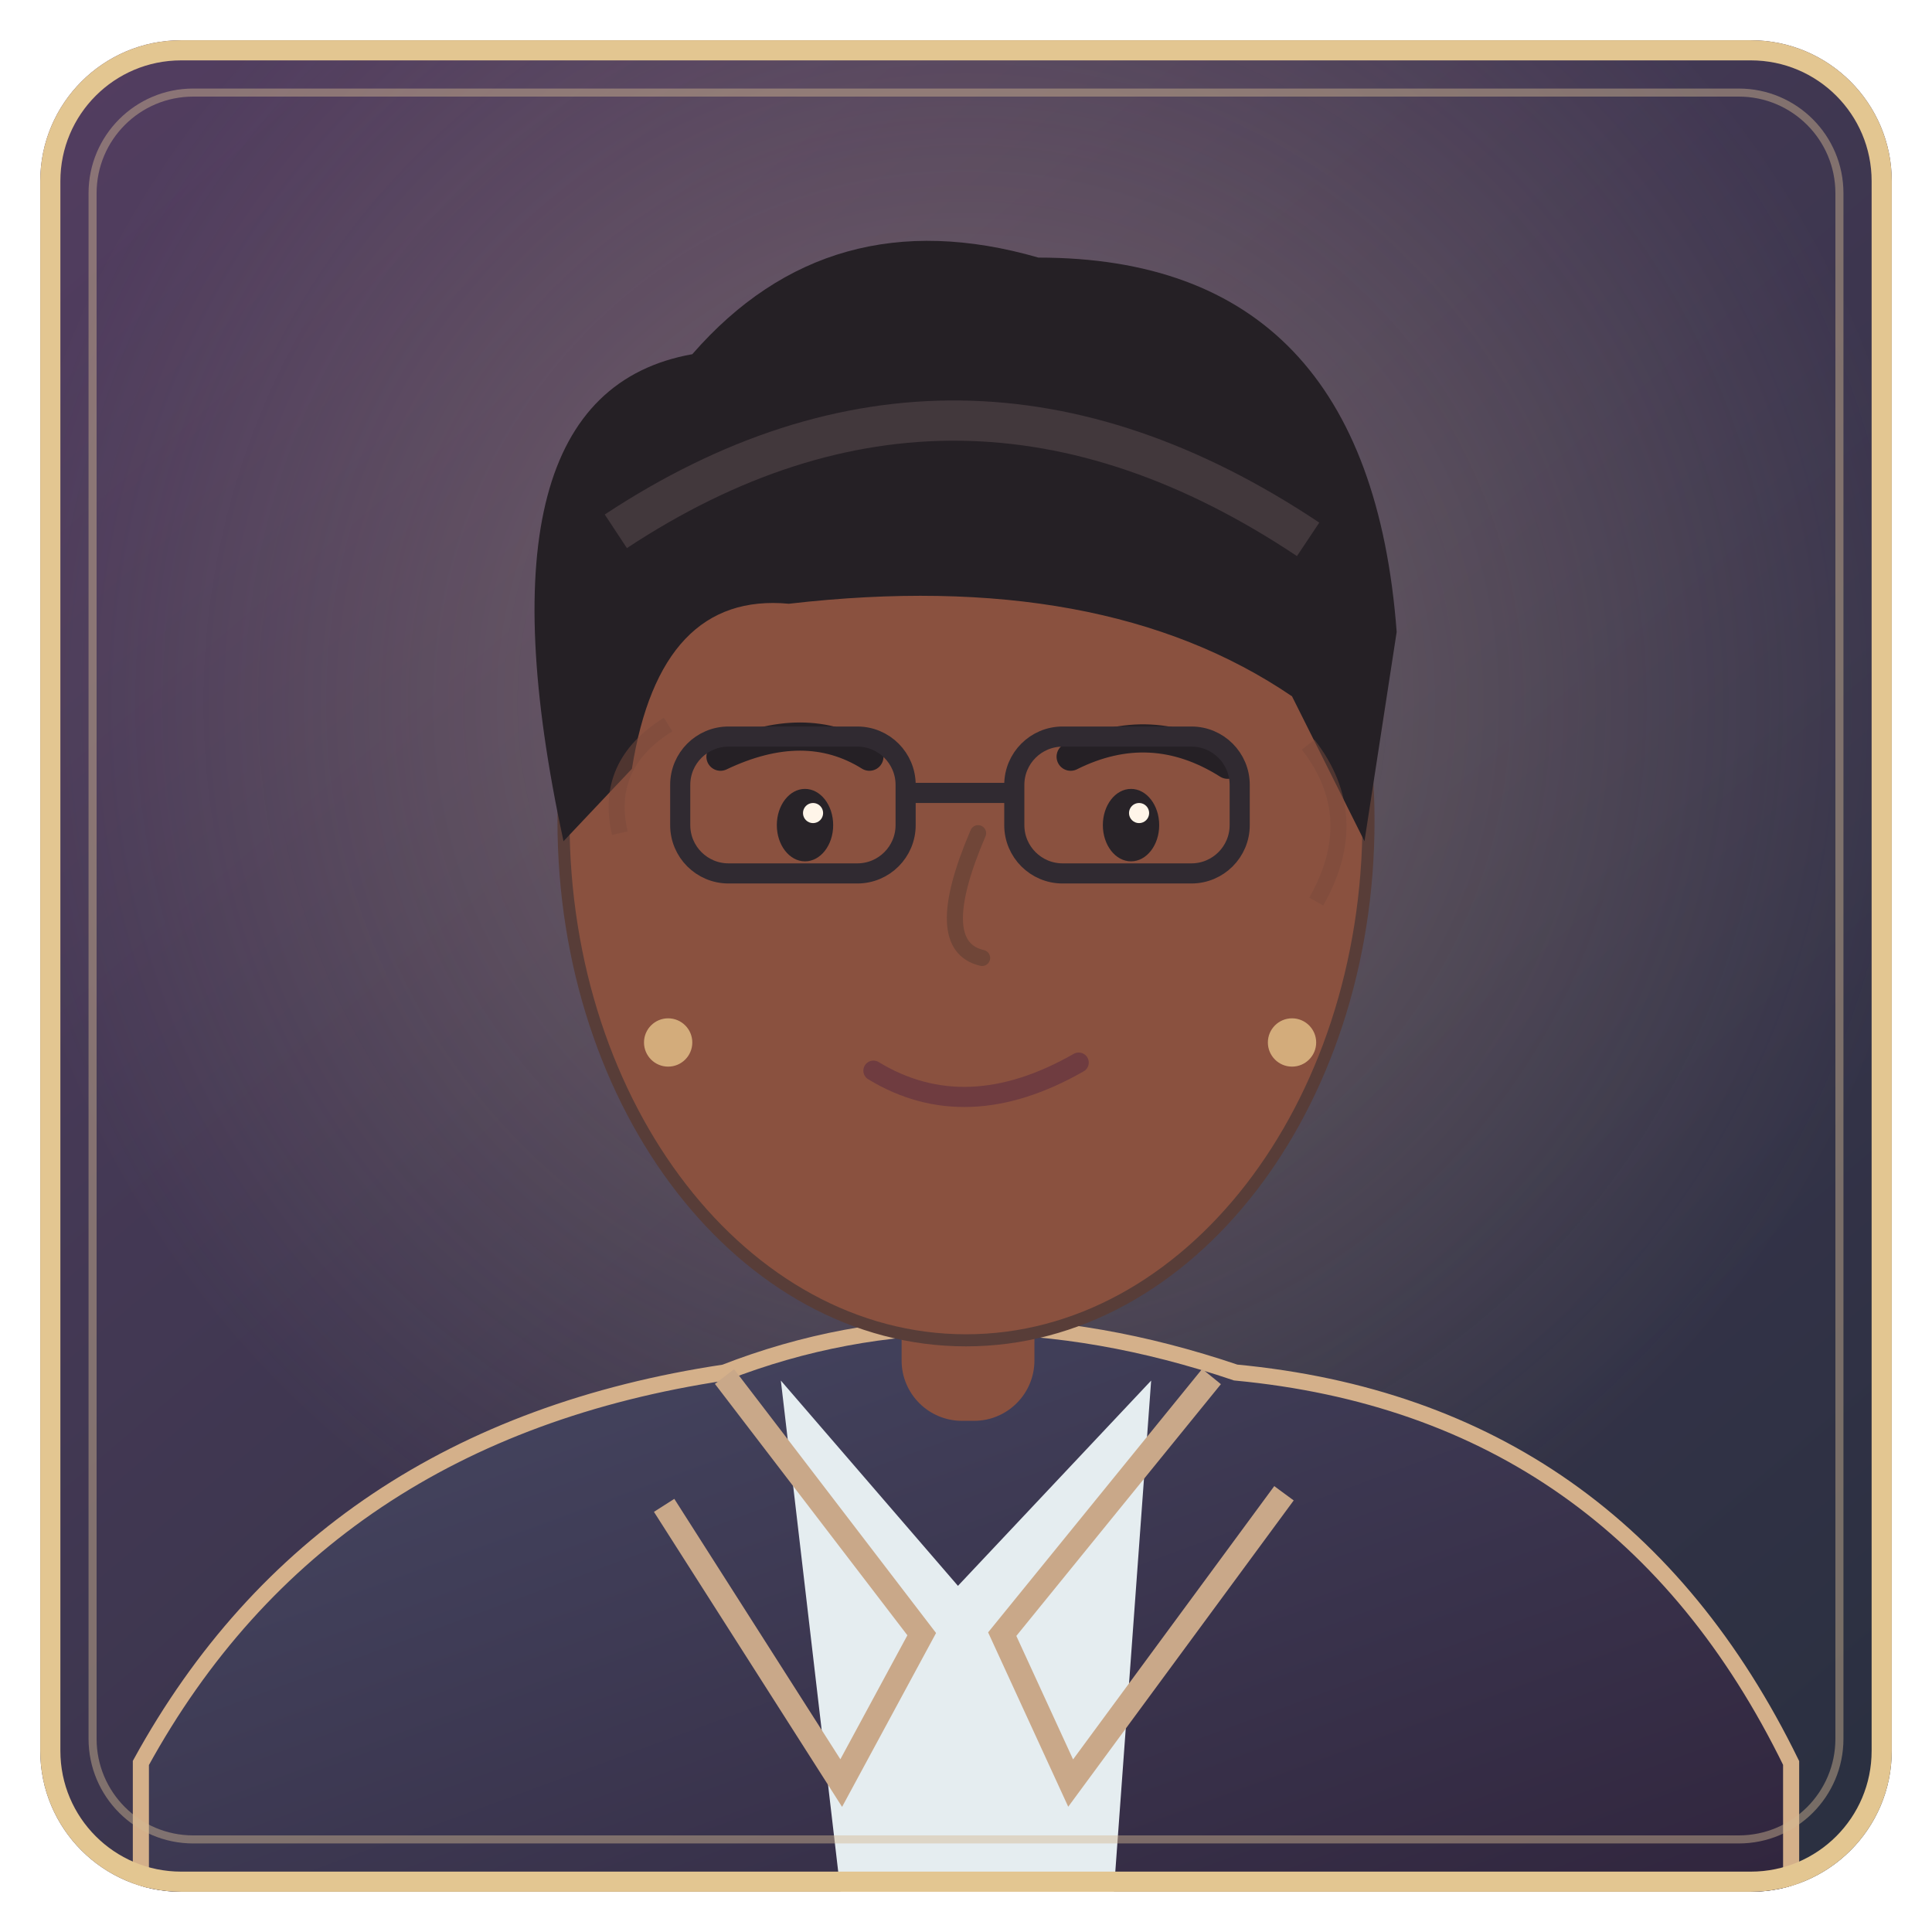
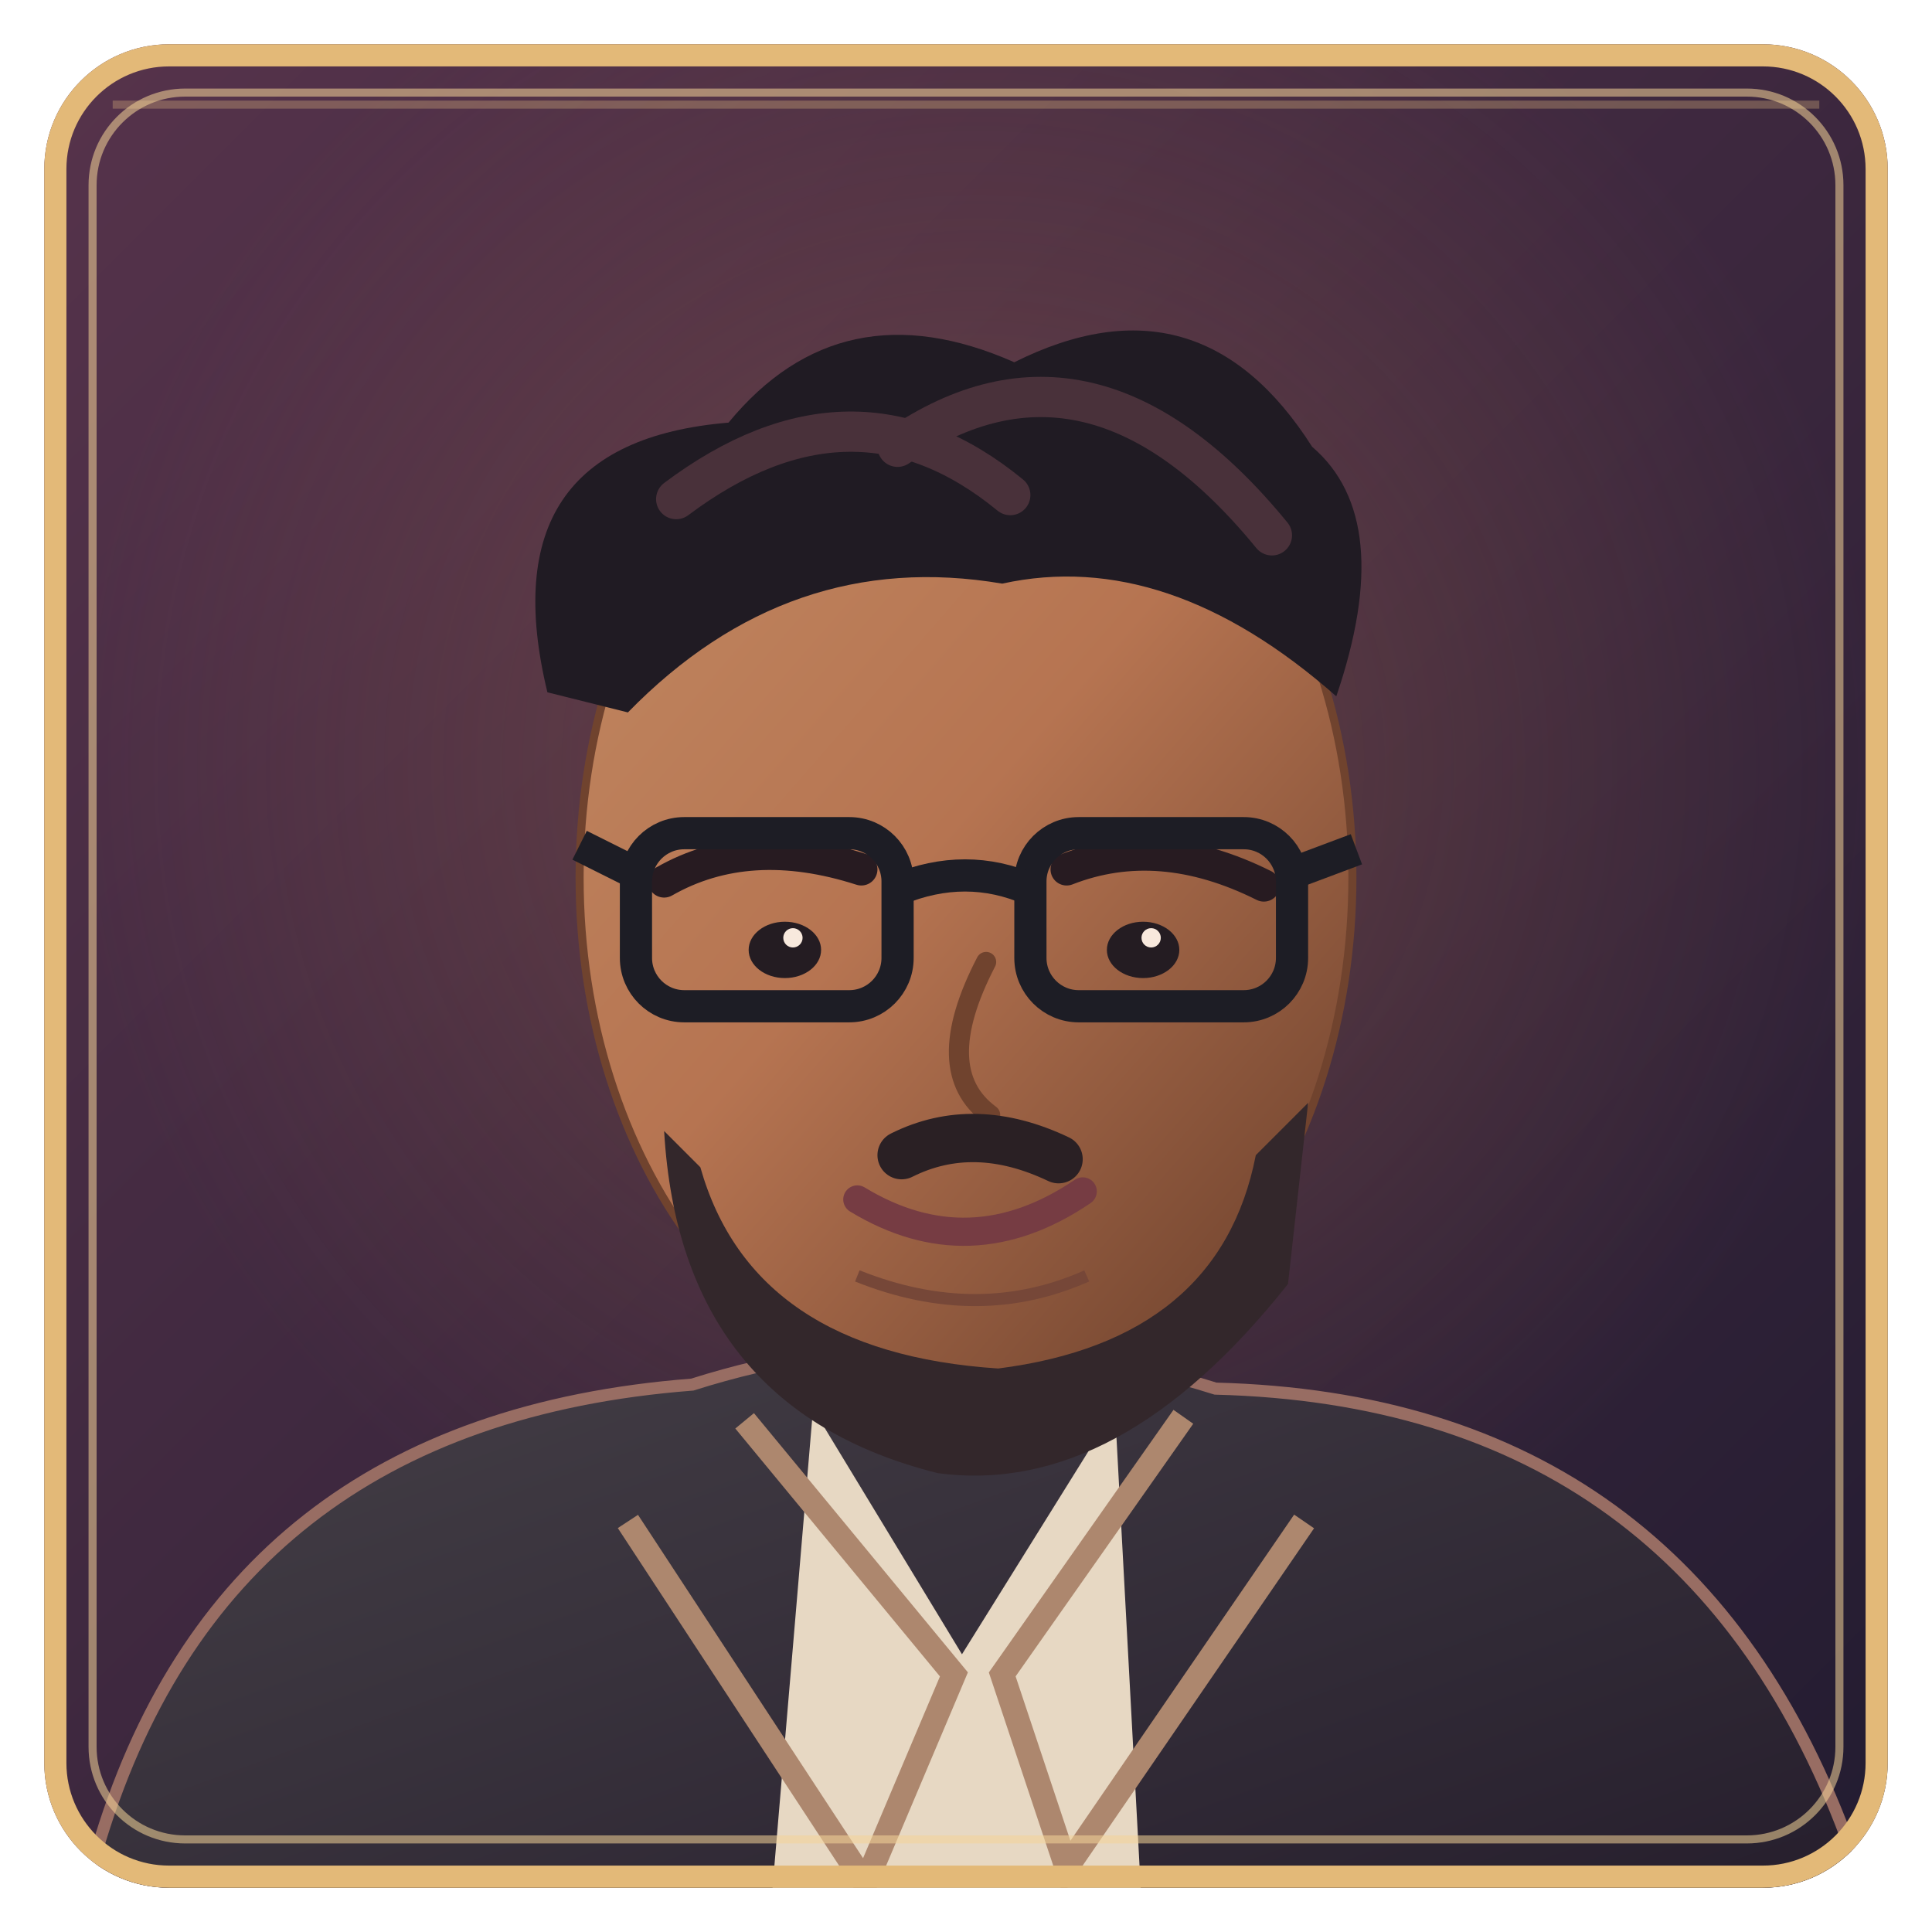
- <svg xmlns="http://www.w3.org/2000/svg" width="480" height="480" viewBox="0 0 480 480" role="img" aria-label="Original illustrated school meeting participant">
+ <svg xmlns="http://www.w3.org/2000/svg" viewBox="0 0 480 480" width="480" height="480" role="img" aria-label="Mr. Mehta, male LEA representative">
  <defs>
-     <linearGradient id="back" x1="0" x2=".85" y1="0" y2="1">
-       <stop stop-color="#543e61" />
-       <stop offset="1" stop-color="#2b3041" />
+     <linearGradient id="bg" x1="0" x2="1" y2="1">
+       <stop stop-color="#58344c" />
+       <stop offset="1" stop-color="#211b30" />
    </linearGradient>
-     <linearGradient id="fabric" x1="0" y1="0" x2="1" y2="1">
-       <stop stop-color="#474964" />
-       <stop offset="1" stop-color="#30243c" />
+     <radialGradient id="glow">
+       <stop stop-color="#ac6d4f" stop-opacity=".36" />
+       <stop offset="1" stop-color="#ac6d4f" stop-opacity="0" />
+     </radialGradient>
+     <linearGradient id="skin" x1="0" y1="0" x2=".85" y2="1">
+       <stop stop-color="#c28a63" />
+       <stop offset=".5" stop-color="#b67451" />
+       <stop offset="1" stop-color="#70432e" />
    </linearGradient>
-     <radialGradient id="light">
-       <stop stop-color="#f8d9a2" stop-opacity=".28" />
-       <stop offset="1" stop-color="#f8d9a2" stop-opacity="0" />
-     </radialGradient>
-     <clipPath id="window">
-       <rect x="10" y="10" width="460" height="460" rx="35" />
+     <linearGradient id="coat" x1="0" y1="0" x2="1" y2="1">
+       <stop stop-color="#454047" />
+       <stop offset="1" stop-color="#241c2b" />
+     </linearGradient>
+     <clipPath id="clip">
+       <rect x="11" y="11" width="458" height="458" rx="31" />
    </clipPath>
  </defs>
-   <g clip-path="url(#window)">
-     <rect width="480" height="480" fill="url(#back)" />
-     <circle cx="240" cy="175" r="240" fill="url(#light)" />
-     <path d="M35 438 Q80 356 180 341 Q239 318 307 341 Q402 350 445 438 L445 480 H35Z" fill="url(#fabric)" stroke="#d4b08a" stroke-width="4" />
-     <path d="M194 343 L238 394 L286 343 L276 480 H210Z" fill="#e5edf0" />
-     <path d="M180 342 L229 406 L209 443 L165 374M301 342 L249 406 L266 443 L319 371" fill="none" stroke="#c9a889" stroke-width="6" />
-     <rect x="224" y="283" width="33" height="70" rx="15" fill="#8a513f" />
-     <ellipse cx="240" cy="204" rx="100" ry="129" fill="#8a513f" stroke="#583d38" stroke-width="3" />
-     <path d="M140 209 Q116 98 172 88 Q206 49 258 64 Q340 64 347 157 L339 209 L321 173 Q274 141 196 150 Q164 147 157 191Z" fill="#252025" />
-     <path d="M153 132 Q238 76 325 134" fill="none" stroke="#55474b" stroke-width="10" opacity=".6" />
-     <path d="M154 207 Q150 190 166 180 M325 185 Q339 203 327 224" fill="none" stroke="#7a4a3c" stroke-width="4" opacity=".5" />
-     <path d="M179 188 Q200 178 216 188 M266 188 Q286 178 305 190" fill="none" stroke="#252025" stroke-width="7" stroke-linecap="round" />
-     <g fill="#282328">
-       <ellipse cx="200" cy="205" rx="7" ry="9" />
-       <ellipse cx="281" cy="205" rx="7" ry="9" />
+   <g clip-path="url(#clip)">
+     <rect width="480" height="480" fill="url(#bg)" />
+     <circle cx="243" cy="190" r="226" fill="url(#glow)" />
+     <path d="M24 460 Q55 353 172 344 Q235 324 302 345 Q420 348 460 460 L460 491 H24Z" fill="url(#coat)" stroke="#986d63" stroke-width="3" />
+     <path d="M202 350 L239 411 L277 350 L284 480 H191Z" fill="#e7d8c3" />
+     <path d="M185 353 L237 416 L215 468 L156 378 M294 352 L249 416 L265 464 L324 378" fill="none" stroke="#ad876e" stroke-width="6" />
+     <rect x="213" y="294" width="55" height="65" rx="18" fill="url(#skin)" />
+     <ellipse cx="240" cy="218" rx="96" ry="128" fill="url(#skin)" stroke="#70432e" stroke-width="2" />
+     <path d="M136 172 Q121 110 181 105 Q209 71 252 90 Q298 67 326 111 Q347 129 332 173 Q290 136 249 145 Q196 136 156 177Z" fill="#201b23" />
+     <g fill="none" stroke="#49313a" stroke-width="10" stroke-linecap="round">
+       <path d="M168 124 Q212 91 251 123" />
+       <path d="M223 111 Q271 78 316 133" />
    </g>
-     <circle cx="202" cy="202" r="2.5" fill="#fff5e9" />
-     <circle cx="283" cy="202" r="2.5" fill="#fff5e9" />
-     <path d="M243 207 Q231 235 244 238" fill="none" stroke="#704638" stroke-width="4" stroke-linecap="round" />
-     <path d="M217 266 Q240 280 268 264" fill="none" stroke="#6f3c40" stroke-width="5" stroke-linecap="round" />
-     <g fill="none" stroke="#302a31" stroke-width="5">
-       <rect x="169" y="183" width="56" height="34" rx="12" />
-       <rect x="252" y="183" width="56" height="34" rx="12" />
-       <path d="M225 197 h27" />
+     <path d="M165 219 Q186 207 214 216 M265 216 Q288 207 314 220" fill="none" stroke="#271b21" stroke-width="8" stroke-linecap="round" />
+     <ellipse cx="195" cy="236" rx="9" ry="7" fill="#241c22" />
+     <ellipse cx="284" cy="236" rx="9" ry="7" fill="#241c22" />
+     <circle cx="197" cy="233" r="2.4" fill="#f8e9dd" />
+     <circle cx="286" cy="233" r="2.4" fill="#f8e9dd" />
+     <path d="M245 239 Q231 266 246 277" stroke="#70432e" stroke-width="5" fill="none" stroke-linecap="round" />
+     <path d="M213 298 Q241 315 269 296" stroke="#763c43" stroke-width="7" fill="none" stroke-linecap="round" />
+     <path d="M165 281 Q169 350 233 366 Q278 372 320 319 L325 274 L312 287 Q303 333 248 340 Q187 336 174 290Z" fill="#33272b" />
+     <path d="M224 287 Q242 278 263 288" fill="none" stroke="#2a2024" stroke-width="12" stroke-linecap="round" />
+     <path d="M213 317 Q243 329 270 317" stroke="#764738" stroke-width="3" fill="none" />
+     <g fill="none" stroke="#1d1d25" stroke-width="8" stroke-linejoin="round">
+       <rect x="158" y="207" width="65" height="43" rx="12" />
+       <rect x="256" y="207" width="65" height="43" rx="12" />
+       <path d="M223 221 Q240 214 256 221 M158 217 L144 210 M321 217 L337 211" />
    </g>
-     <g opacity=".78">
-       <circle cx="166" cy="259" r="6" fill="#e8c58c" />
-       <circle cx="321" cy="259" r="6" fill="#e8c58c" />
-     </g>
-     <rect x="11" y="11" width="458" height="458" rx="34" fill="none" stroke="#e3c691" stroke-width="8" />
-     <rect x="23" y="23" width="434" height="434" rx="25" fill="none" stroke="#d3b993" stroke-opacity=".45" stroke-width="2" />
+     <path d="M28 26 H452" stroke="#e9c284" stroke-opacity=".3" stroke-width="2" />
+     <rect x="12" y="12" width="456" height="456" rx="30" fill="none" stroke="#e3b978" stroke-width="9" />
+     <rect x="23" y="23" width="434" height="434" rx="23" fill="none" stroke="#f3d397" stroke-opacity=".55" stroke-width="2" />
  </g>
</svg>
